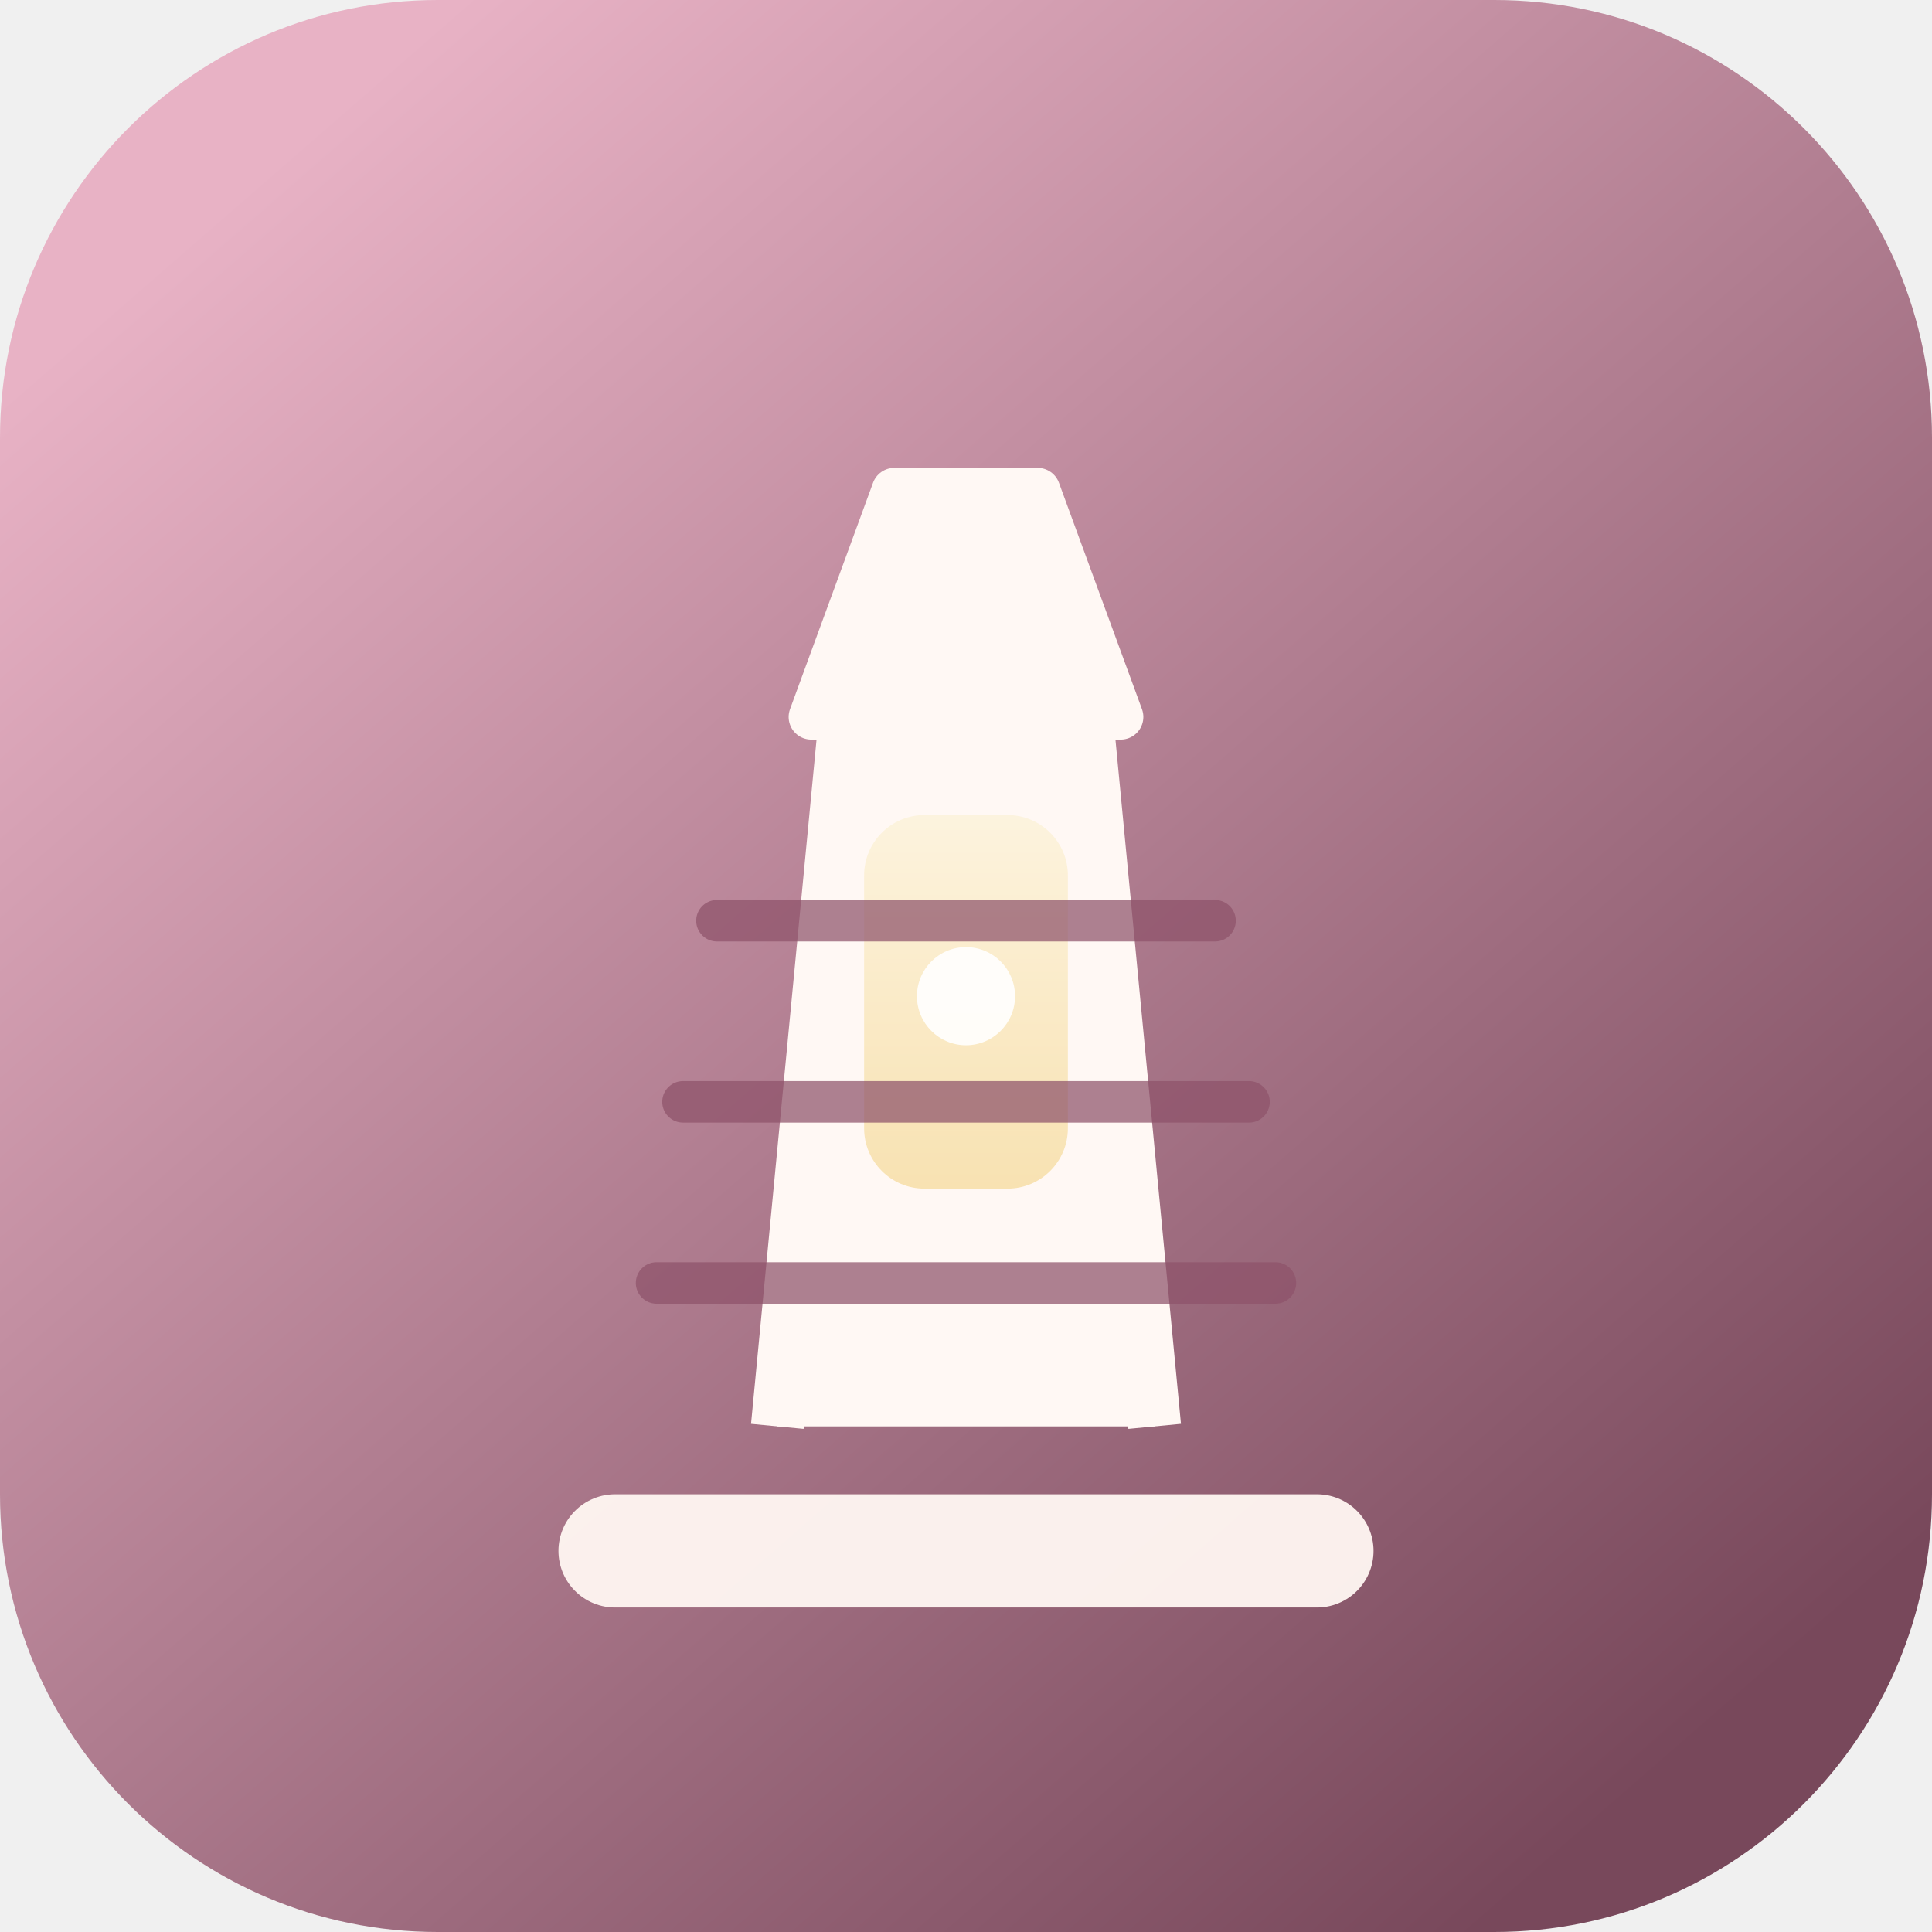
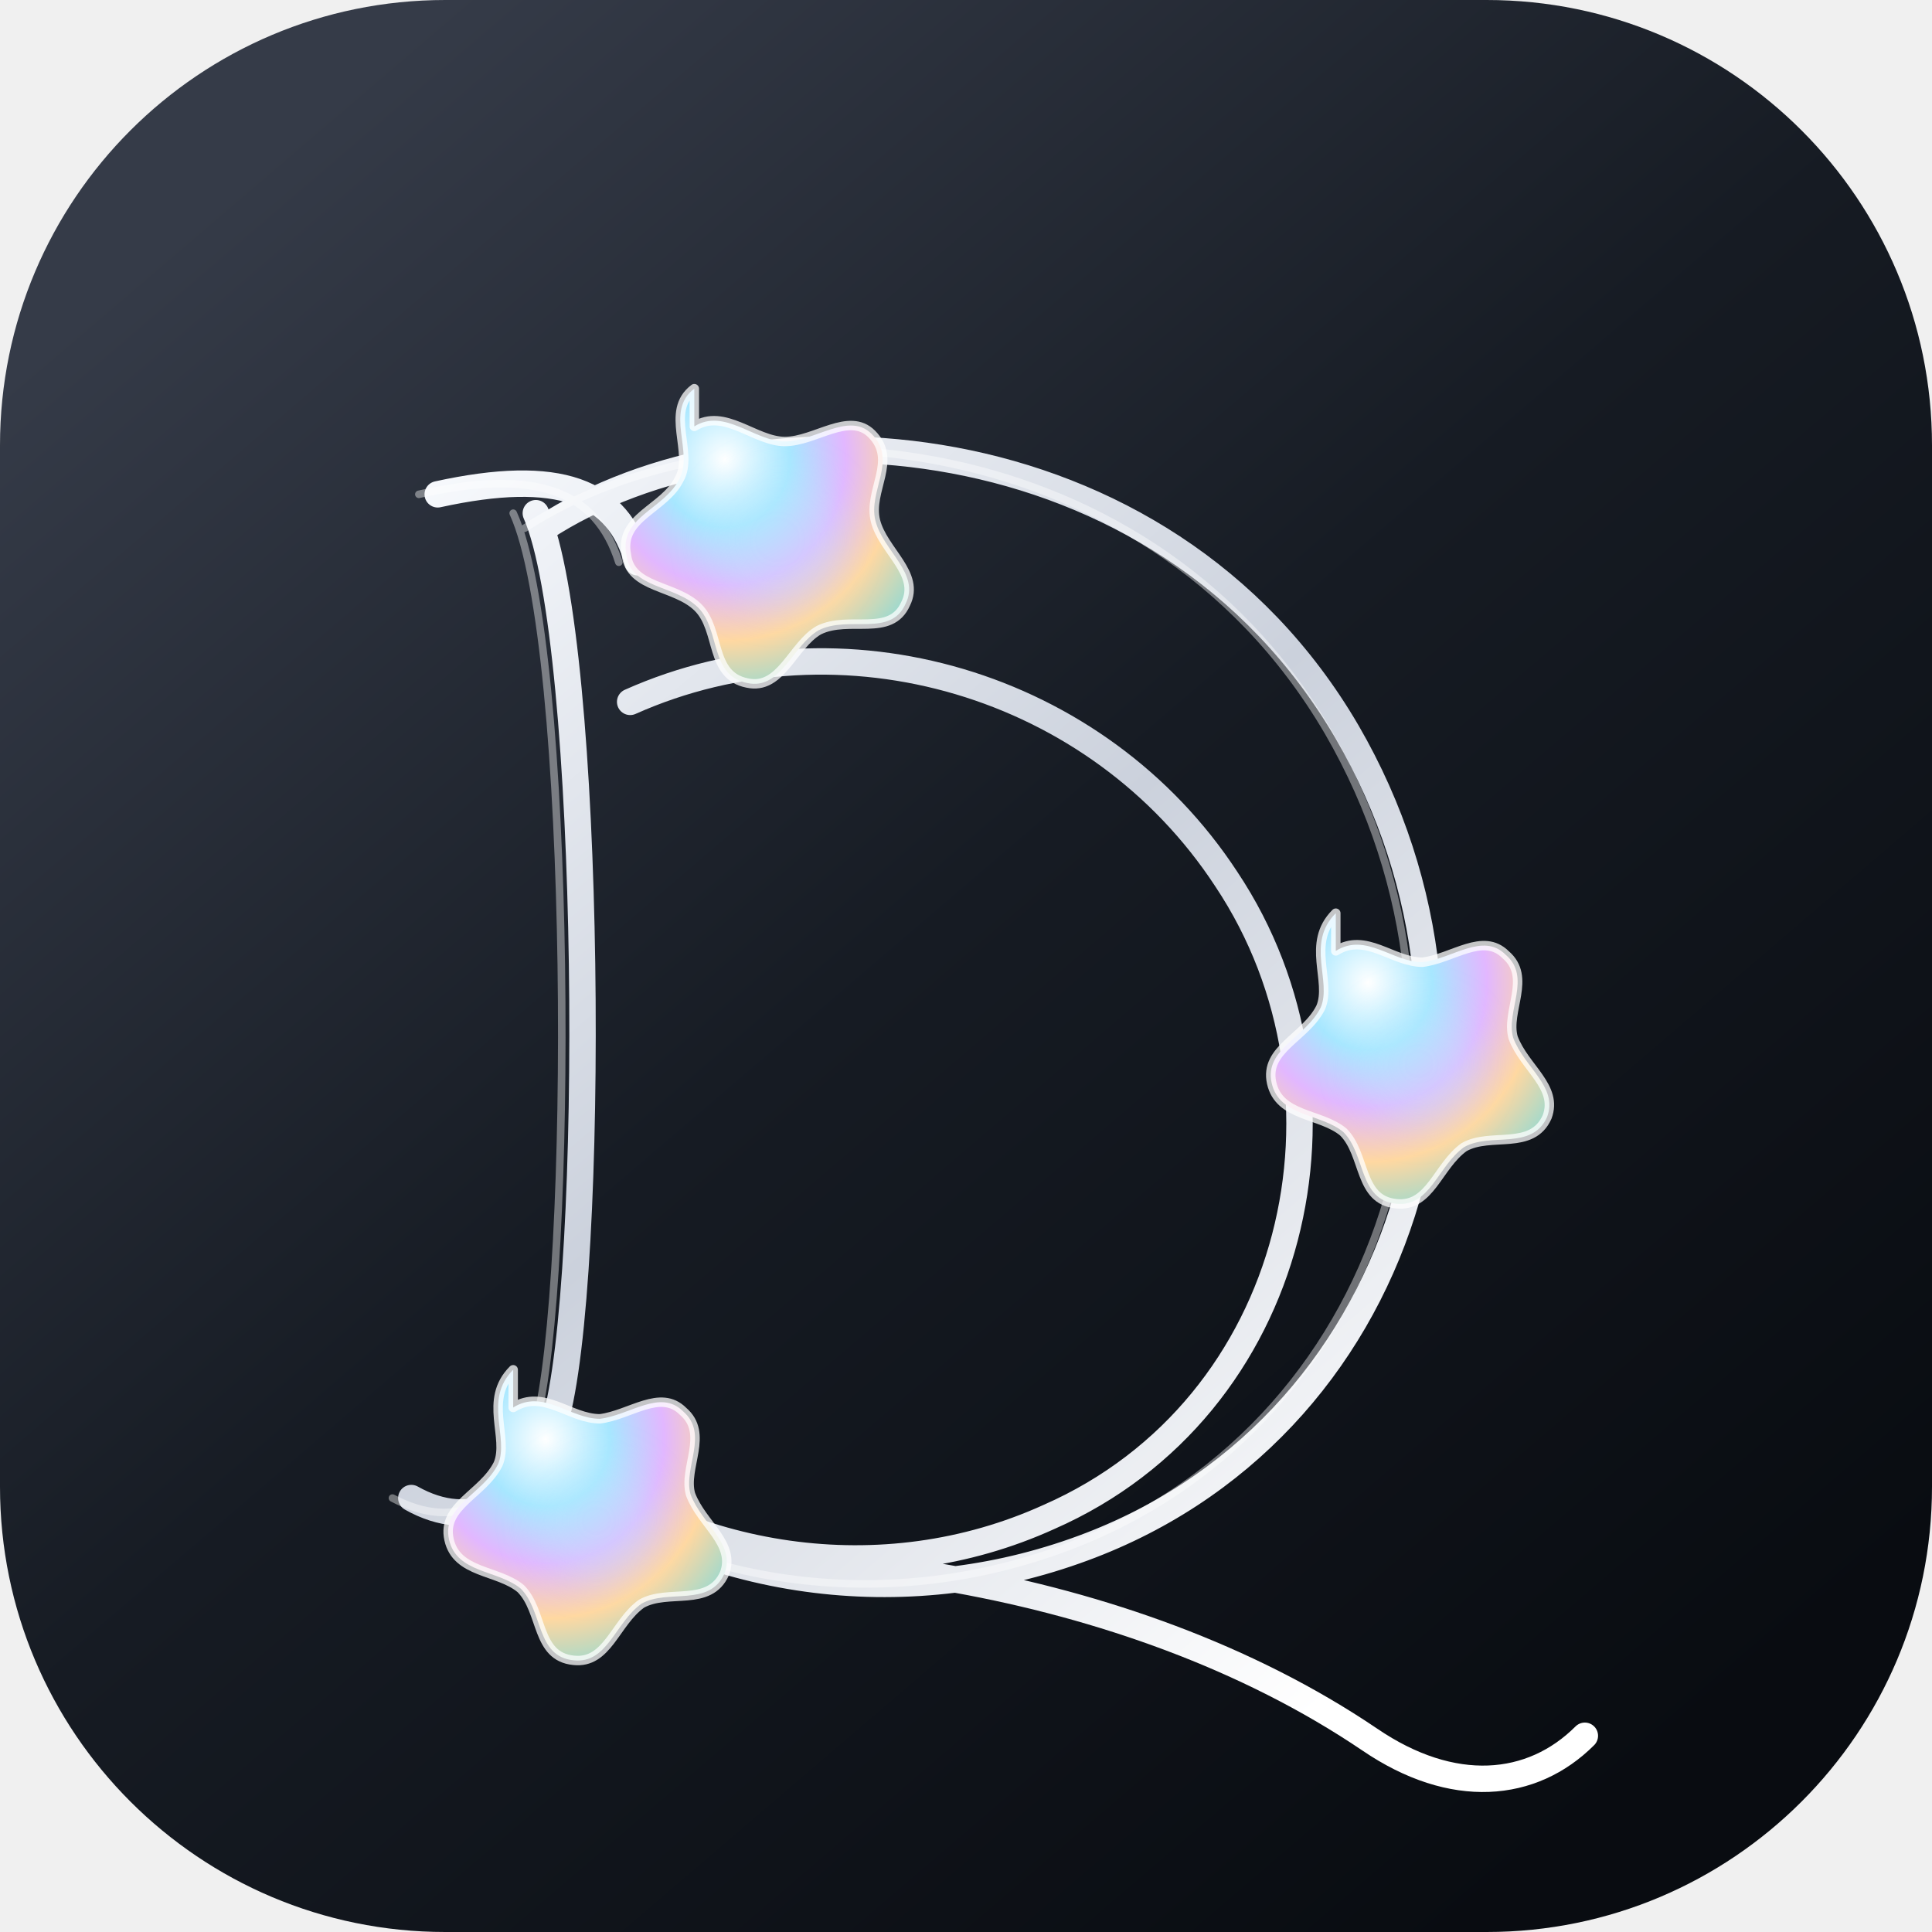
<svg xmlns="http://www.w3.org/2000/svg" viewBox="0 0 512 512">
  <defs>
-     <linearGradient id="bg" x1="70" y1="45" x2="440" y2="470" gradientUnits="userSpaceOnUse">
-       <stop stop-color="#e8b2c5" />
-       <stop offset="1" stop-color="#78485b" />
+     <linearGradient id="backdrop" x1="72" y1="40" x2="440" y2="470" gradientUnits="userSpaceOnUse">
+       <stop stop-color="#353b48" />
+       <stop offset=".48" stop-color="#161b23" />
+       <stop offset="1" stop-color="#090c11" />
    </linearGradient>
-     <linearGradient id="light" x1="256" y1="160" x2="256" y2="377" gradientUnits="userSpaceOnUse">
-       <stop stop-color="#fffdf7" />
-       <stop offset="1" stop-color="#f5d796" />
+     <linearGradient id="thread" x1="120" y1="102" x2="390" y2="418" gradientUnits="userSpaceOnUse">
+       <stop stop-color="#fafcff" />
+       <stop offset=".48" stop-color="#cbd1dc" />
+       <stop offset="1" stop-color="#ffffff" />
    </linearGradient>
+     <radialGradient id="iridescent" cx="35%" cy="24%" r="82%">
+       <stop stop-color="#ffffff" />
+       <stop offset=".28" stop-color="#a7e7ff" />
+       <stop offset=".52" stop-color="#e2b7ff" />
+       <stop offset=".75" stop-color="#ffd8a1" />
+       <stop offset="1" stop-color="#93d9d3" />
+     </radialGradient>
+     <filter id="glow" x="-80%" y="-80%" width="260%" height="260%">
+       <feGaussianBlur stdDeviation="5" />
+     </filter>
  </defs>
-   <rect width="512" height="512" rx="116" fill="url(#bg)" />
-   <path d="M163 411h186" stroke="#fff7f2" stroke-width="30" stroke-linecap="round" opacity=".95" />
-   <path d="M206 378l18-188h64l18 188" fill="#fff8f4" stroke="#fff8f4" stroke-width="14" stroke-linejoin="round" />
-   <path d="M215 190h82l-22-60h-38z" fill="#fff8f4" stroke="#fff8f4" stroke-width="12" stroke-linejoin="round" />
-   <rect x="229" y="216" width="54" height="99" rx="16" fill="url(#light)" />
-   <path d="M190 244h132M181 292h150M174 340h164" stroke="#8e5269" stroke-width="11" stroke-linecap="round" opacity=".72" />
-   <circle cx="256" cy="264" r="13" fill="#fff" opacity=".9" />
+   <rect width="512" height="512" rx="118" fill="url(#backdrop)" />
+   <path d="M116 131c32-7 48-1 53 18m-27-13c15 34 16 204 5 241-7 22-22 29-38 20m35-257c55-36 164-30 213 54 47 81 16 186-72 217-48 17-101 9-141-22m1-5c37 30 89 38 133 18 66-29 85-112 47-169-34-52-102-72-158-47m-17 230c57-9 148 1 213 45 22 15 43 13 57-1" fill="none" stroke="url(#thread)" stroke-width="7" stroke-linecap="round" stroke-linejoin="round" />
+   <path d="M111 131c31-7 47-1 53 18m-28-13c16 35 16 204 6 241-7 22-21 29-38 20m35-257c55-36 164-30 213 54 47 81 16 186-72 217-48 17-101 9-141-22" fill="none" stroke="#fff" stroke-opacity=".4" stroke-width="2" stroke-linecap="round" />
+   <g fill="url(#iridescent)" stroke="#fff" stroke-opacity=".75" stroke-width="2.5" stroke-linejoin="round">
+     <path d="M184 113c8-5 16 4 24 4 8 0 17-8 23-2 7 7-1 15 1 23 2 8 12 14 8 22-4 9-15 3-23 7-7 4-10 16-19 14-10-2-7-14-13-20-6-6-18-5-19-14-2-10 10-12 14-20 4-7-4-18 4-24Z" />
+     <path d="M354 252c8-5 15 3 23 3 8-1 16-8 22-2 7 6 0 15 2 22 3 8 12 13 9 21-4 9-15 4-22 8-7 5-9 16-18 15-10-1-8-13-14-19-6-5-17-4-19-13-2-9 9-12 13-20 3-7-4-17 4-25Z" />
+     <path d="M136 373c8-5 15 3 23 3 8-1 16-8 22-2 7 6 0 15 2 22 3 8 12 13 9 21-4 9-15 4-22 8-7 5-9 16-18 15-10-1-8-13-14-19-6-5-17-4-19-13-2-9 9-12 13-20 3-7-4-17 4-25Z" />
+   </g>
+   <g fill="#b9eaff" opacity=".34" filter="url(#glow)">
+     <circle cx="206" cy="143" r="18" />
+     <circle cx="376" cy="282" r="16" />
+     <circle cx="158" cy="403" r="16" />
+   </g>
</svg>
